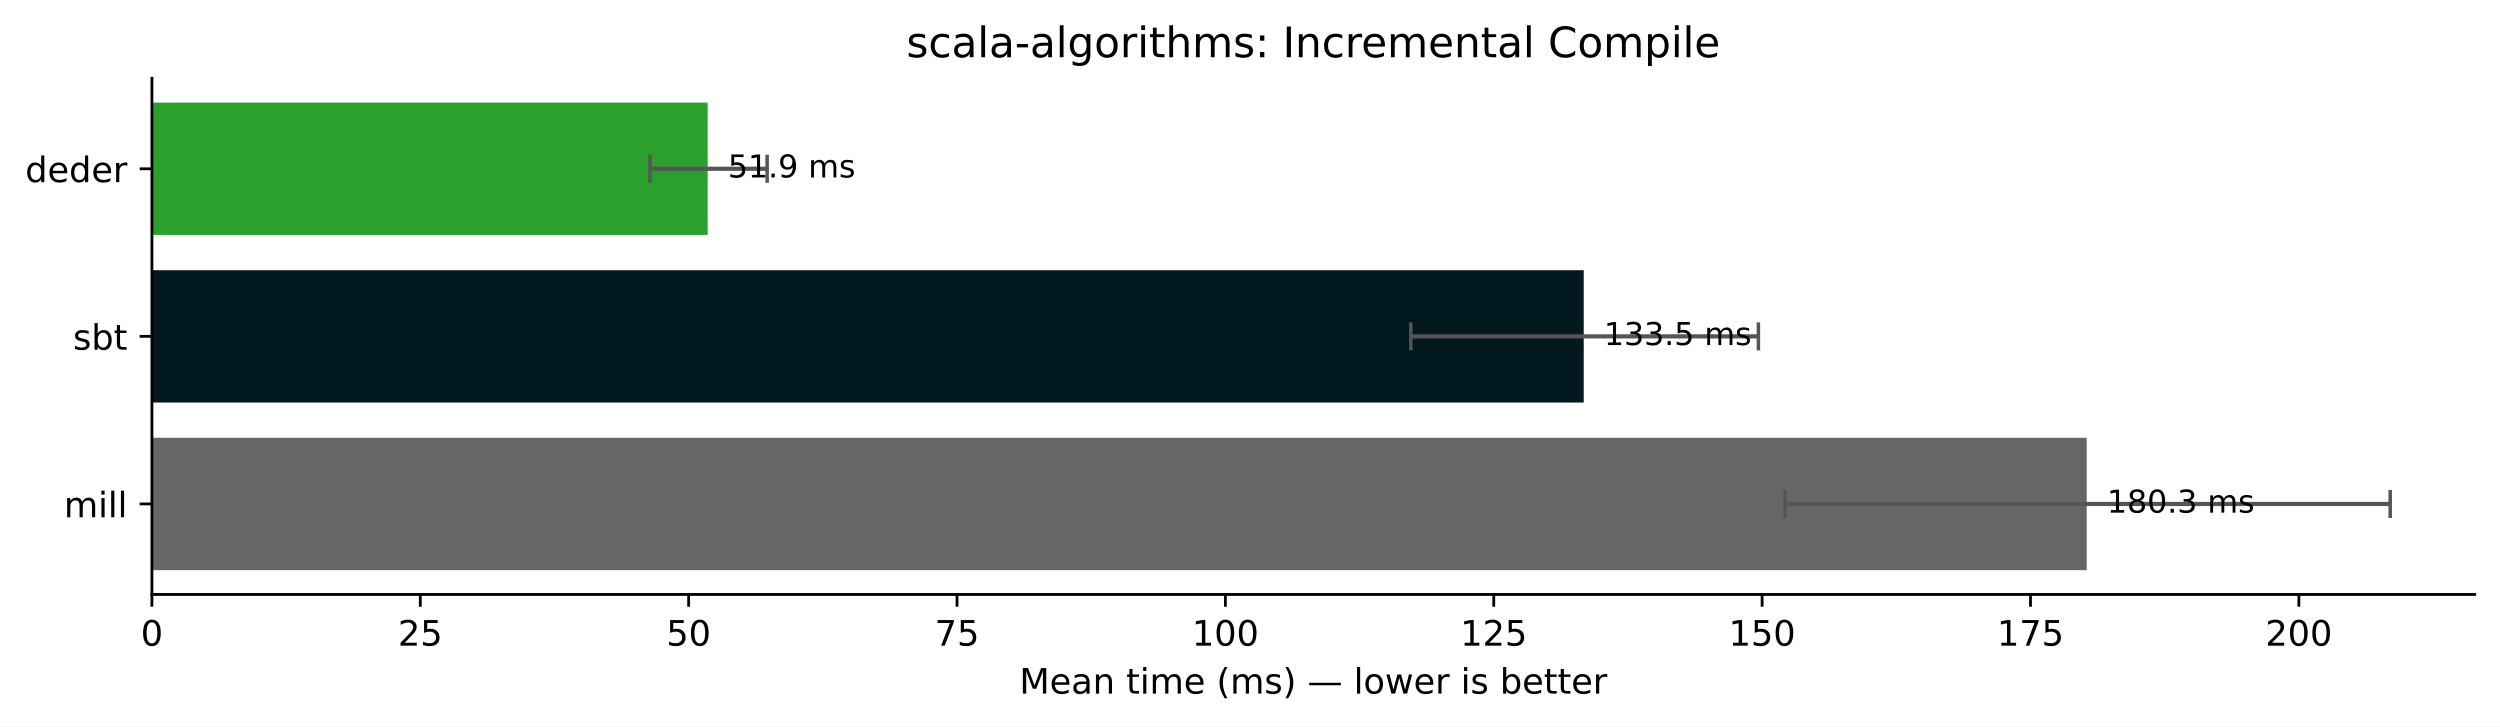
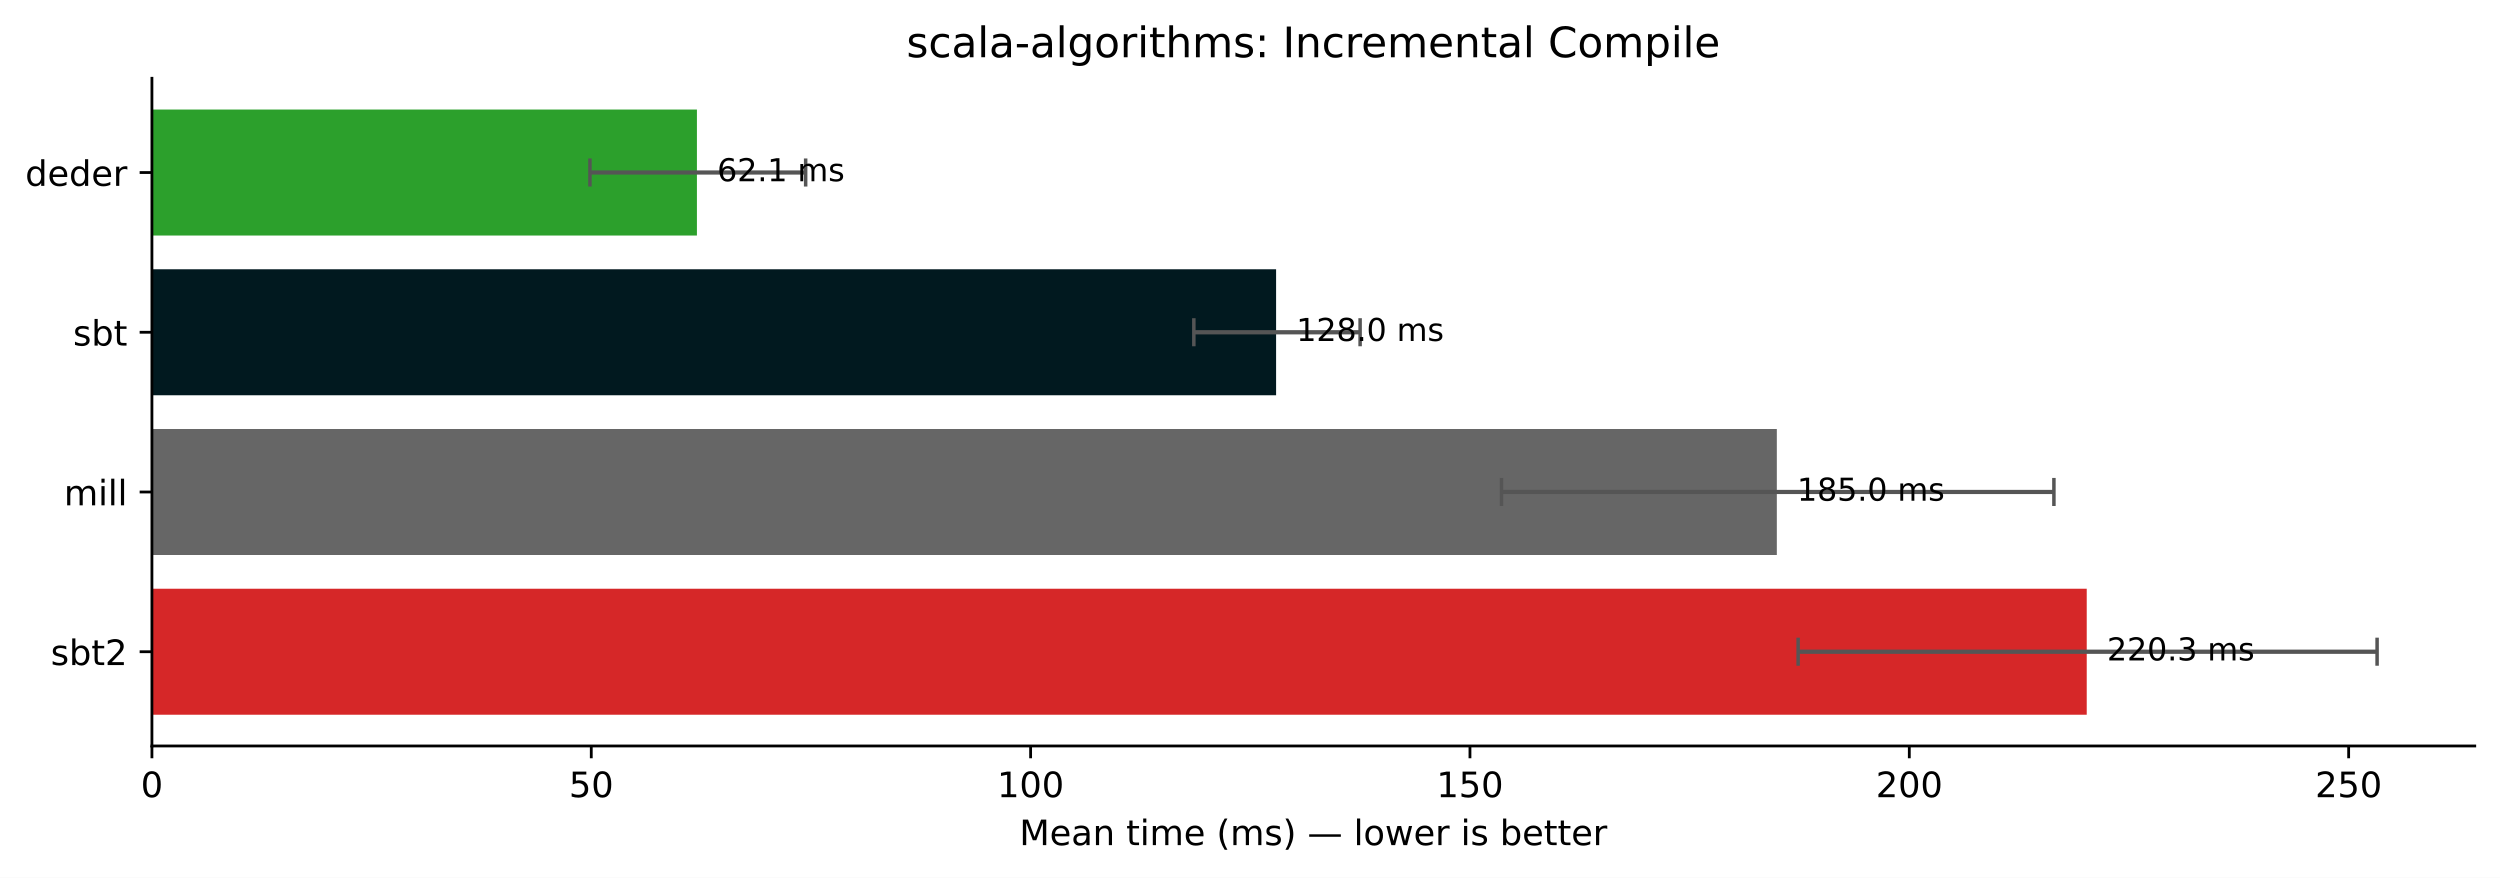
- <svg xmlns="http://www.w3.org/2000/svg" xmlns:xlink="http://www.w3.org/1999/xlink" width="712.754pt" height="207.034pt" viewBox="0 0 712.754 207.034" version="1.1">
+ <svg xmlns="http://www.w3.org/2000/svg" xmlns:xlink="http://www.w3.org/1999/xlink" width="712.754pt" height="250.234pt" viewBox="0 0 712.754 250.234" version="1.1">
  <defs>
    <style type="text/css">*{stroke-linejoin: round; stroke-linecap: butt}</style>
  </defs>
  <g id="figure_1">
    <g id="patch_1">
-       <path d="M 0 207.034  L 712.754 207.034  L 712.754 0  L 0 0  z " style="fill: #ffffff" />
+       <path d="M 0 250.234  L 712.754 250.234  L 712.754 0  L 0 0  z " style="fill: #ffffff" />
    </g>
    <g id="axes_1">
      <g id="patch_2">
-         <path d="M 43.314 169.478  L 705.554 169.478  L 705.554 22.318  L 43.314 22.318  z " style="fill: #ffffff" />
+         <path d="M 43.314 212.678  L 705.554 212.678  L 705.554 22.318  L 43.314 22.318  z " style="fill: #ffffff" />
      </g>
      <g id="patch_3">
-         <path d="M 43.314 162.789  L 595.181 162.789  L 595.181 124.566  L 43.314 124.566  z " clip-path="url(#p5f1a3da3b9)" style="fill: #666666; stroke: #ffffff; stroke-width: 0.5; stroke-linejoin: miter" />
+         <path d="M 43.314 204.025  L 595.181 204.025  L 595.181 167.593  L 43.314 167.593  z " clip-path="url(#p813079b7c9)" style="fill: #d62728; stroke: #ffffff; stroke-width: 0.5; stroke-linejoin: miter" />
      </g>
      <g id="patch_4">
-         <path d="M 43.314 115.01  L 451.772 115.01  L 451.772 76.786  L 43.314 76.786  z " clip-path="url(#p5f1a3da3b9)" style="fill: #01191f; stroke: #ffffff; stroke-width: 0.5; stroke-linejoin: miter" />
+         <path d="M 43.314 158.485  L 506.826 158.485  L 506.826 122.052  L 43.314 122.052  z " clip-path="url(#p813079b7c9)" style="fill: #666666; stroke: #ffffff; stroke-width: 0.5; stroke-linejoin: miter" />
      </g>
      <g id="patch_5">
-         <path d="M 43.314 67.231  L 202.016 67.231  L 202.016 29.007  L 43.314 29.007  z " clip-path="url(#p5f1a3da3b9)" style="fill: #2ca02c; stroke: #ffffff; stroke-width: 0.5; stroke-linejoin: miter" />
+         <path d="M 43.314 112.944  L 364.067 112.944  L 364.067 76.512  L 43.314 76.512  z " clip-path="url(#p813079b7c9)" style="fill: #01191f; stroke: #ffffff; stroke-width: 0.5; stroke-linejoin: miter" />
+       </g>
+       <g id="patch_6">
+         <path d="M 43.314 67.403  L 198.944 67.403  L 198.944 30.971  L 43.314 30.971  z " clip-path="url(#p813079b7c9)" style="fill: #2ca02c; stroke: #ffffff; stroke-width: 0.5; stroke-linejoin: miter" />
      </g>
      <g id="matplotlib.axis_1">
        <g id="xtick_1">
          <g id="line2d_1">
            <defs>
-               <path id="m7fcfc70526" d="M 0 0  L 0 3.5  " style="stroke: #000000; stroke-width: 0.8" />
+               <path id="m1b7f4aa707" d="M 0 0  L 0 3.5  " style="stroke: #000000; stroke-width: 0.8" />
            </defs>
            <g>
-               <use xlink:href="#m7fcfc70526" x="43.314" y="169.478" style="stroke: #000000; stroke-width: 0.8" />
+               <use xlink:href="#m1b7f4aa707" x="43.314" y="212.678" style="stroke: #000000; stroke-width: 0.8" />
            </g>
          </g>
          <g id="text_1">
-             <g transform="translate(40.13281 184.0766) scale(0.1 -0.1)">
+             <g transform="translate(40.13281 227.2766) scale(0.1 -0.1)">
              <defs>
                <path id="DejaVuSans-30" d="M 2034 4250  Q 1547 4250 1301 3770  Q 1056 3291 1056 2328  Q 1056 1369 1301 889  Q 1547 409 2034 409  Q 2525 409 2770 889  Q 3016 1369 3016 2328  Q 3016 3291 2770 3770  Q 2525 4250 2034 4250  z M 2034 4750  Q 2819 4750 3233 4129  Q 3647 3509 3647 2328  Q 3647 1150 3233 529  Q 2819 -91 2034 -91  Q 1250 -91 836 529  Q 422 1150 422 2328  Q 422 3509 836 4129  Q 1250 4750 2034 4750  z " transform="scale(0.015625)" />
              </defs>
              <use xlink:href="#DejaVuSans-30" />
            </g>
          </g>
        </g>
        <g id="xtick_2">
          <g id="line2d_2">
            <g>
-               <use xlink:href="#m7fcfc70526" x="119.826" y="169.478" style="stroke: #000000; stroke-width: 0.8" />
+               <use xlink:href="#m1b7f4aa707" x="168.572" y="212.678" style="stroke: #000000; stroke-width: 0.8" />
            </g>
          </g>
          <g id="text_2">
-             <g transform="translate(113.4631 184.0766) scale(0.1 -0.1)">
-               <defs>
-                 <path id="DejaVuSans-32" d="M 1228 531  L 3431 531  L 3431 0  L 469 0  L 469 531  Q 828 903 1448 1529  Q 2069 2156 2228 2338  Q 2531 2678 2651 2914  Q 2772 3150 2772 3378  Q 2772 3750 2511 3984  Q 2250 4219 1831 4219  Q 1534 4219 1204 4116  Q 875 4013 500 3803  L 500 4441  Q 881 4594 1212 4672  Q 1544 4750 1819 4750  Q 2544 4750 2975 4387  Q 3406 4025 3406 3419  Q 3406 3131 3298 2873  Q 3191 2616 2906 2266  Q 2828 2175 2409 1742  Q 1991 1309 1228 531  z " transform="scale(0.015625)" />
+             <g transform="translate(162.2094 227.2766) scale(0.1 -0.1)">
+               <defs>
                <path id="DejaVuSans-35" d="M 691 4666  L 3169 4666  L 3169 4134  L 1269 4134  L 1269 2991  Q 1406 3038 1543 3061  Q 1681 3084 1819 3084  Q 2600 3084 3056 2656  Q 3513 2228 3513 1497  Q 3513 744 3044 326  Q 2575 -91 1722 -91  Q 1428 -91 1123 -41  Q 819 9 494 109  L 494 744  Q 775 591 1075 516  Q 1375 441 1709 441  Q 2250 441 2565 725  Q 2881 1009 2881 1497  Q 2881 1984 2565 2268  Q 2250 2553 1709 2553  Q 1456 2553 1204 2497  Q 953 2441 691 2322  L 691 4666  z " transform="scale(0.015625)" />
              </defs>
-               <use xlink:href="#DejaVuSans-32" />
-               <use xlink:href="#DejaVuSans-35" transform="translate(63.62305 0)" />
+               <use xlink:href="#DejaVuSans-35" />
+               <use xlink:href="#DejaVuSans-30" transform="translate(63.62305 0)" />
            </g>
          </g>
        </g>
        <g id="xtick_3">
          <g id="line2d_3">
            <g>
-               <use xlink:href="#m7fcfc70526" x="196.337" y="169.478" style="stroke: #000000; stroke-width: 0.8" />
+               <use xlink:href="#m1b7f4aa707" x="293.83" y="212.678" style="stroke: #000000; stroke-width: 0.8" />
            </g>
          </g>
          <g id="text_3">
-             <g transform="translate(189.9746 184.0766) scale(0.1 -0.1)">
-               <use xlink:href="#DejaVuSans-35" />
-               <use xlink:href="#DejaVuSans-30" transform="translate(63.62305 0)" />
-             </g>
-           </g>
-         </g>
-         <g id="xtick_4">
-           <g id="line2d_4">
-             <g>
-               <use xlink:href="#m7fcfc70526" x="272.849" y="169.478" style="stroke: #000000; stroke-width: 0.8" />
-             </g>
-           </g>
-           <g id="text_4">
-             <g transform="translate(266.4861 184.0766) scale(0.1 -0.1)">
-               <defs>
-                 <path id="DejaVuSans-37" d="M 525 4666  L 3525 4666  L 3525 4397  L 1831 0  L 1172 0  L 2766 4134  L 525 4134  L 525 4666  z " transform="scale(0.015625)" />
-               </defs>
-               <use xlink:href="#DejaVuSans-37" />
-               <use xlink:href="#DejaVuSans-35" transform="translate(63.62305 0)" />
-             </g>
-           </g>
-         </g>
-         <g id="xtick_5">
-           <g id="line2d_5">
-             <g>
-               <use xlink:href="#m7fcfc70526" x="349.36" y="169.478" style="stroke: #000000; stroke-width: 0.8" />
-             </g>
-           </g>
-           <g id="text_5">
-             <g transform="translate(339.8163 184.0766) scale(0.1 -0.1)">
+             <g transform="translate(284.286 227.2766) scale(0.1 -0.1)">
              <defs>
                <path id="DejaVuSans-31" d="M 794 531  L 1825 531  L 1825 4091  L 703 3866  L 703 4441  L 1819 4666  L 2450 4666  L 2450 531  L 3481 531  L 3481 0  L 794 0  L 794 531  z " transform="scale(0.015625)" />
              </defs>
              <use xlink:href="#DejaVuSans-31" />
              <use xlink:href="#DejaVuSans-30" transform="translate(63.62305 0)" />
              <use xlink:href="#DejaVuSans-30" transform="translate(127.2461 0)" />
            </g>
          </g>
        </g>
-         <g id="xtick_6">
-           <g id="line2d_6">
-             <g>
-               <use xlink:href="#m7fcfc70526" x="425.872" y="169.478" style="stroke: #000000; stroke-width: 0.8" />
-             </g>
-           </g>
-           <g id="text_6">
-             <g transform="translate(416.3278 184.0766) scale(0.1 -0.1)">
-               <use xlink:href="#DejaVuSans-31" />
-               <use xlink:href="#DejaVuSans-32" transform="translate(63.62305 0)" />
-               <use xlink:href="#DejaVuSans-35" transform="translate(127.2461 0)" />
-             </g>
-           </g>
-         </g>
-         <g id="xtick_7">
-           <g id="line2d_7">
-             <g>
-               <use xlink:href="#m7fcfc70526" x="502.383" y="169.478" style="stroke: #000000; stroke-width: 0.8" />
-             </g>
-           </g>
-           <g id="text_7">
-             <g transform="translate(492.8393 184.0766) scale(0.1 -0.1)">
+         <g id="xtick_4">
+           <g id="line2d_4">
+             <g>
+               <use xlink:href="#m1b7f4aa707" x="419.088" y="212.678" style="stroke: #000000; stroke-width: 0.8" />
+             </g>
+           </g>
+           <g id="text_4">
+             <g transform="translate(409.5439 227.2766) scale(0.1 -0.1)">
              <use xlink:href="#DejaVuSans-31" />
              <use xlink:href="#DejaVuSans-35" transform="translate(63.62305 0)" />
              <use xlink:href="#DejaVuSans-30" transform="translate(127.2461 0)" />
            </g>
          </g>
        </g>
-         <g id="xtick_8">
-           <g id="line2d_8">
-             <g>
-               <use xlink:href="#m7fcfc70526" x="578.895" y="169.478" style="stroke: #000000; stroke-width: 0.8" />
-             </g>
-           </g>
-           <g id="text_8">
-             <g transform="translate(569.3508 184.0766) scale(0.1 -0.1)">
-               <use xlink:href="#DejaVuSans-31" />
-               <use xlink:href="#DejaVuSans-37" transform="translate(63.62305 0)" />
-               <use xlink:href="#DejaVuSans-35" transform="translate(127.2461 0)" />
-             </g>
-           </g>
-         </g>
-         <g id="xtick_9">
-           <g id="line2d_9">
-             <g>
-               <use xlink:href="#m7fcfc70526" x="655.406" y="169.478" style="stroke: #000000; stroke-width: 0.8" />
-             </g>
-           </g>
-           <g id="text_9">
-             <g transform="translate(645.8624 184.0766) scale(0.1 -0.1)">
+         <g id="xtick_5">
+           <g id="line2d_5">
+             <g>
+               <use xlink:href="#m1b7f4aa707" x="544.345" y="212.678" style="stroke: #000000; stroke-width: 0.8" />
+             </g>
+           </g>
+           <g id="text_5">
+             <g transform="translate(534.8017 227.2766) scale(0.1 -0.1)">
+               <defs>
+                 <path id="DejaVuSans-32" d="M 1228 531  L 3431 531  L 3431 0  L 469 0  L 469 531  Q 828 903 1448 1529  Q 2069 2156 2228 2338  Q 2531 2678 2651 2914  Q 2772 3150 2772 3378  Q 2772 3750 2511 3984  Q 2250 4219 1831 4219  Q 1534 4219 1204 4116  Q 875 4013 500 3803  L 500 4441  Q 881 4594 1212 4672  Q 1544 4750 1819 4750  Q 2544 4750 2975 4387  Q 3406 4025 3406 3419  Q 3406 3131 3298 2873  Q 3191 2616 2906 2266  Q 2828 2175 2409 1742  Q 1991 1309 1228 531  z " transform="scale(0.015625)" />
+               </defs>
              <use xlink:href="#DejaVuSans-32" />
              <use xlink:href="#DejaVuSans-30" transform="translate(63.62305 0)" />
              <use xlink:href="#DejaVuSans-30" transform="translate(127.2461 0)" />
            </g>
          </g>
        </g>
-         <g id="text_10">
-           <g transform="translate(290.6372 197.7547) scale(0.1 -0.1)">
+         <g id="xtick_6">
+           <g id="line2d_6">
+             <g>
+               <use xlink:href="#m1b7f4aa707" x="669.603" y="212.678" style="stroke: #000000; stroke-width: 0.8" />
+             </g>
+           </g>
+           <g id="text_6">
+             <g transform="translate(660.0596 227.2766) scale(0.1 -0.1)">
+               <use xlink:href="#DejaVuSans-32" />
+               <use xlink:href="#DejaVuSans-35" transform="translate(63.62305 0)" />
+               <use xlink:href="#DejaVuSans-30" transform="translate(127.2461 0)" />
+             </g>
+           </g>
+         </g>
+         <g id="text_7">
+           <g transform="translate(290.6372 240.9547) scale(0.1 -0.1)">
            <defs>
              <path id="DejaVuSans-4d" d="M 628 4666  L 1569 4666  L 2759 1491  L 3956 4666  L 4897 4666  L 4897 0  L 4281 0  L 4281 4097  L 3078 897  L 2444 897  L 1241 4097  L 1241 0  L 628 0  L 628 4666  z " transform="scale(0.015625)" />
              <path id="DejaVuSans-65" d="M 3597 1894  L 3597 1613  L 953 1613  Q 991 1019 1311 708  Q 1631 397 2203 397  Q 2534 397 2845 478  Q 3156 559 3463 722  L 3463 178  Q 3153 47 2828 -22  Q 2503 -91 2169 -91  Q 1331 -91 842 396  Q 353 884 353 1716  Q 353 2575 817 3079  Q 1281 3584 2069 3584  Q 2775 3584 3186 3129  Q 3597 2675 3597 1894  z M 3022 2063  Q 3016 2534 2758 2815  Q 2500 3097 2075 3097  Q 1594 3097 1305 2825  Q 1016 2553 972 2059  L 3022 2063  z " transform="scale(0.015625)" />
              <path id="DejaVuSans-61" d="M 2194 1759  Q 1497 1759 1228 1600  Q 959 1441 959 1056  Q 959 750 1161 570  Q 1363 391 1709 391  Q 2188 391 2477 730  Q 2766 1069 2766 1631  L 2766 1759  L 2194 1759  z M 3341 1997  L 3341 0  L 2766 0  L 2766 531  Q 2569 213 2275 61  Q 1981 -91 1556 -91  Q 1019 -91 701 211  Q 384 513 384 1019  Q 384 1609 779 1909  Q 1175 2209 1959 2209  L 2766 2209  L 2766 2266  Q 2766 2663 2505 2880  Q 2244 3097 1772 3097  Q 1472 3097 1187 3025  Q 903 2953 641 2809  L 641 3341  Q 956 3463 1253 3523  Q 1550 3584 1831 3584  Q 2591 3584 2966 3190  Q 3341 2797 3341 1997  z " transform="scale(0.015625)" />
              <path id="DejaVuSans-6e" d="M 3513 2113  L 3513 0  L 2938 0  L 2938 2094  Q 2938 2591 2744 2837  Q 2550 3084 2163 3084  Q 1697 3084 1428 2787  Q 1159 2491 1159 1978  L 1159 0  L 581 0  L 581 3500  L 1159 3500  L 1159 2956  Q 1366 3272 1645 3428  Q 1925 3584 2291 3584  Q 2894 3584 3203 3211  Q 3513 2838 3513 2113  z " transform="scale(0.015625)" />
              <path id="DejaVuSans-20" transform="scale(0.015625)" />
              <path id="DejaVuSans-74" d="M 1172 4494  L 1172 3500  L 2356 3500  L 2356 3053  L 1172 3053  L 1172 1153  Q 1172 725 1289 603  Q 1406 481 1766 481  L 2356 481  L 2356 0  L 1766 0  Q 1100 0 847 248  Q 594 497 594 1153  L 594 3053  L 172 3053  L 172 3500  L 594 3500  L 594 4494  L 1172 4494  z " transform="scale(0.015625)" />
              <path id="DejaVuSans-69" d="M 603 3500  L 1178 3500  L 1178 0  L 603 0  L 603 3500  z M 603 4863  L 1178 4863  L 1178 4134  L 603 4134  L 603 4863  z " transform="scale(0.015625)" />
              <path id="DejaVuSans-6d" d="M 3328 2828  Q 3544 3216 3844 3400  Q 4144 3584 4550 3584  Q 5097 3584 5394 3201  Q 5691 2819 5691 2113  L 5691 0  L 5113 0  L 5113 2094  Q 5113 2597 4934 2840  Q 4756 3084 4391 3084  Q 3944 3084 3684 2787  Q 3425 2491 3425 1978  L 3425 0  L 2847 0  L 2847 2094  Q 2847 2600 2669 2842  Q 2491 3084 2119 3084  Q 1678 3084 1418 2786  Q 1159 2488 1159 1978  L 1159 0  L 581 0  L 581 3500  L 1159 3500  L 1159 2956  Q 1356 3278 1631 3431  Q 1906 3584 2284 3584  Q 2666 3584 2933 3390  Q 3200 3197 3328 2828  z " transform="scale(0.015625)" />
              <path id="DejaVuSans-28" d="M 1984 4856  Q 1566 4138 1362 3434  Q 1159 2731 1159 2009  Q 1159 1288 1364 580  Q 1569 -128 1984 -844  L 1484 -844  Q 1016 -109 783 600  Q 550 1309 550 2009  Q 550 2706 781 3412  Q 1013 4119 1484 4856  L 1984 4856  z " transform="scale(0.015625)" />
              <path id="DejaVuSans-73" d="M 2834 3397  L 2834 2853  Q 2591 2978 2328 3040  Q 2066 3103 1784 3103  Q 1356 3103 1142 2972  Q 928 2841 928 2578  Q 928 2378 1081 2264  Q 1234 2150 1697 2047  L 1894 2003  Q 2506 1872 2764 1633  Q 3022 1394 3022 966  Q 3022 478 2636 193  Q 2250 -91 1575 -91  Q 1294 -91 989 -36  Q 684 19 347 128  L 347 722  Q 666 556 975 473  Q 1284 391 1588 391  Q 1994 391 2212 530  Q 2431 669 2431 922  Q 2431 1156 2273 1281  Q 2116 1406 1581 1522  L 1381 1569  Q 847 1681 609 1914  Q 372 2147 372 2553  Q 372 3047 722 3315  Q 1072 3584 1716 3584  Q 2034 3584 2315 3537  Q 2597 3491 2834 3397  z " transform="scale(0.015625)" />
              <path id="DejaVuSans-29" d="M 513 4856  L 1013 4856  Q 1481 4119 1714 3412  Q 1947 2706 1947 2009  Q 1947 1309 1714 600  Q 1481 -109 1013 -844  L 513 -844  Q 928 -128 1133 580  Q 1338 1288 1338 2009  Q 1338 2731 1133 3434  Q 928 4138 513 4856  z " transform="scale(0.015625)" />
              <path id="DejaVuSans-2014" d="M 313 1978  L 6088 1978  L 6088 1528  L 313 1528  L 313 1978  z " transform="scale(0.015625)" />
              <path id="DejaVuSans-6c" d="M 603 4863  L 1178 4863  L 1178 0  L 603 0  L 603 4863  z " transform="scale(0.015625)" />
              <path id="DejaVuSans-6f" d="M 1959 3097  Q 1497 3097 1228 2736  Q 959 2375 959 1747  Q 959 1119 1226 758  Q 1494 397 1959 397  Q 2419 397 2687 759  Q 2956 1122 2956 1747  Q 2956 2369 2687 2733  Q 2419 3097 1959 3097  z M 1959 3584  Q 2709 3584 3137 3096  Q 3566 2609 3566 1747  Q 3566 888 3137 398  Q 2709 -91 1959 -91  Q 1206 -91 779 398  Q 353 888 353 1747  Q 353 2609 779 3096  Q 1206 3584 1959 3584  z " transform="scale(0.015625)" />
              <path id="DejaVuSans-77" d="M 269 3500  L 844 3500  L 1563 769  L 2278 3500  L 2956 3500  L 3675 769  L 4391 3500  L 4966 3500  L 4050 0  L 3372 0  L 2619 2869  L 1863 0  L 1184 0  L 269 3500  z " transform="scale(0.015625)" />
              <path id="DejaVuSans-72" d="M 2631 2963  Q 2534 3019 2420 3045  Q 2306 3072 2169 3072  Q 1681 3072 1420 2755  Q 1159 2438 1159 1844  L 1159 0  L 581 0  L 581 3500  L 1159 3500  L 1159 2956  Q 1341 3275 1631 3429  Q 1922 3584 2338 3584  Q 2397 3584 2469 3576  Q 2541 3569 2628 3553  L 2631 2963  z " transform="scale(0.015625)" />
              <path id="DejaVuSans-62" d="M 3116 1747  Q 3116 2381 2855 2742  Q 2594 3103 2138 3103  Q 1681 3103 1420 2742  Q 1159 2381 1159 1747  Q 1159 1113 1420 752  Q 1681 391 2138 391  Q 2594 391 2855 752  Q 3116 1113 3116 1747  z M 1159 2969  Q 1341 3281 1617 3432  Q 1894 3584 2278 3584  Q 2916 3584 3314 3078  Q 3713 2572 3713 1747  Q 3713 922 3314 415  Q 2916 -91 2278 -91  Q 1894 -91 1617 61  Q 1341 213 1159 525  L 1159 0  L 581 0  L 581 4863  L 1159 4863  L 1159 2969  z " transform="scale(0.015625)" />
            </defs>
            <use xlink:href="#DejaVuSans-4d" />
            <use xlink:href="#DejaVuSans-65" transform="translate(86.2793 0)" />
            <use xlink:href="#DejaVuSans-61" transform="translate(147.8027 0)" />
            <use xlink:href="#DejaVuSans-6e" transform="translate(209.082 0)" />
            <use xlink:href="#DejaVuSans-20" transform="translate(272.4609 0)" />
            <use xlink:href="#DejaVuSans-74" transform="translate(304.248 0)" />
            <use xlink:href="#DejaVuSans-69" transform="translate(343.457 0)" />
            <use xlink:href="#DejaVuSans-6d" transform="translate(371.2402 0)" />
            <use xlink:href="#DejaVuSans-65" transform="translate(468.6523 0)" />
            <use xlink:href="#DejaVuSans-20" transform="translate(530.1758 0)" />
            <use xlink:href="#DejaVuSans-28" transform="translate(561.9629 0)" />
            <use xlink:href="#DejaVuSans-6d" transform="translate(600.9766 0)" />
            <use xlink:href="#DejaVuSans-73" transform="translate(698.3887 0)" />
            <use xlink:href="#DejaVuSans-29" transform="translate(750.4883 0)" />
            <use xlink:href="#DejaVuSans-20" transform="translate(789.502 0)" />
            <use xlink:href="#DejaVuSans-2014" transform="translate(821.2891 0)" />
            <use xlink:href="#DejaVuSans-20" transform="translate(921.2891 0)" />
            <use xlink:href="#DejaVuSans-6c" transform="translate(953.0762 0)" />
            <use xlink:href="#DejaVuSans-6f" transform="translate(980.8594 0)" />
            <use xlink:href="#DejaVuSans-77" transform="translate(1042.041 0)" />
            <use xlink:href="#DejaVuSans-65" transform="translate(1123.828 0)" />
            <use xlink:href="#DejaVuSans-72" transform="translate(1185.352 0)" />
            <use xlink:href="#DejaVuSans-20" transform="translate(1226.465 0)" />
            <use xlink:href="#DejaVuSans-69" transform="translate(1258.252 0)" />
            <use xlink:href="#DejaVuSans-73" transform="translate(1286.035 0)" />
            <use xlink:href="#DejaVuSans-20" transform="translate(1338.135 0)" />
            <use xlink:href="#DejaVuSans-62" transform="translate(1369.922 0)" />
            <use xlink:href="#DejaVuSans-65" transform="translate(1433.398 0)" />
            <use xlink:href="#DejaVuSans-74" transform="translate(1494.922 0)" />
            <use xlink:href="#DejaVuSans-74" transform="translate(1534.131 0)" />
            <use xlink:href="#DejaVuSans-65" transform="translate(1573.34 0)" />
            <use xlink:href="#DejaVuSans-72" transform="translate(1634.863 0)" />
          </g>
        </g>
      </g>
      <g id="matplotlib.axis_2">
        <g id="ytick_1">
-           <g id="line2d_10">
+           <g id="line2d_7">
            <defs>
-               <path id="m1525814865" d="M 0 0  L -3.5 0  " style="stroke: #000000; stroke-width: 0.8" />
+               <path id="m81ddebc165" d="M 0 0  L -3.5 0  " style="stroke: #000000; stroke-width: 0.8" />
            </defs>
            <g>
-               <use xlink:href="#m1525814865" x="43.314" y="143.677" style="stroke: #000000; stroke-width: 0.8" />
-             </g>
-           </g>
-           <g id="text_11">
-             <g transform="translate(18.23906 147.4766) scale(0.1 -0.1)">
+               <use xlink:href="#m81ddebc165" x="43.314" y="185.809" style="stroke: #000000; stroke-width: 0.8" />
+             </g>
+           </g>
+           <g id="text_8">
+             <g transform="translate(14.47344 189.6083) scale(0.1 -0.1)">
+               <use xlink:href="#DejaVuSans-73" />
+               <use xlink:href="#DejaVuSans-62" transform="translate(52.09961 0)" />
+               <use xlink:href="#DejaVuSans-74" transform="translate(115.5762 0)" />
+               <use xlink:href="#DejaVuSans-32" transform="translate(154.7852 0)" />
+             </g>
+           </g>
+         </g>
+         <g id="ytick_2">
+           <g id="line2d_8">
+             <g>
+               <use xlink:href="#m81ddebc165" x="43.314" y="140.268" style="stroke: #000000; stroke-width: 0.8" />
+             </g>
+           </g>
+           <g id="text_9">
+             <g transform="translate(18.23906 144.0677) scale(0.1 -0.1)">
              <use xlink:href="#DejaVuSans-6d" />
              <use xlink:href="#DejaVuSans-69" transform="translate(97.41211 0)" />
              <use xlink:href="#DejaVuSans-6c" transform="translate(125.1953 0)" />
              <use xlink:href="#DejaVuSans-6c" transform="translate(152.9785 0)" />
            </g>
          </g>
        </g>
-         <g id="ytick_2">
-           <g id="line2d_11">
-             <g>
-               <use xlink:href="#m1525814865" x="43.314" y="95.898" style="stroke: #000000; stroke-width: 0.8" />
-             </g>
-           </g>
-           <g id="text_12">
-             <g transform="translate(20.83594 99.69734) scale(0.1 -0.1)">
+         <g id="ytick_3">
+           <g id="line2d_9">
+             <g>
+               <use xlink:href="#m81ddebc165" x="43.314" y="94.728" style="stroke: #000000; stroke-width: 0.8" />
+             </g>
+           </g>
+           <g id="text_10">
+             <g transform="translate(20.83594 98.52701) scale(0.1 -0.1)">
              <use xlink:href="#DejaVuSans-73" />
              <use xlink:href="#DejaVuSans-62" transform="translate(52.09961 0)" />
              <use xlink:href="#DejaVuSans-74" transform="translate(115.5762 0)" />
            </g>
          </g>
        </g>
-         <g id="ytick_3">
-           <g id="line2d_12">
-             <g>
-               <use xlink:href="#m1525814865" x="43.314" y="48.119" style="stroke: #000000; stroke-width: 0.8" />
-             </g>
-           </g>
-           <g id="text_13">
-             <g transform="translate(7.2 51.91812) scale(0.1 -0.1)">
+         <g id="ytick_4">
+           <g id="line2d_10">
+             <g>
+               <use xlink:href="#m81ddebc165" x="43.314" y="49.187" style="stroke: #000000; stroke-width: 0.8" />
+             </g>
+           </g>
+           <g id="text_11">
+             <g transform="translate(7.2 52.98634) scale(0.1 -0.1)">
              <defs>
                <path id="DejaVuSans-64" d="M 2906 2969  L 2906 4863  L 3481 4863  L 3481 0  L 2906 0  L 2906 525  Q 2725 213 2448 61  Q 2172 -91 1784 -91  Q 1150 -91 751 415  Q 353 922 353 1747  Q 353 2572 751 3078  Q 1150 3584 1784 3584  Q 2172 3584 2448 3432  Q 2725 3281 2906 2969  z M 947 1747  Q 947 1113 1208 752  Q 1469 391 1925 391  Q 2381 391 2643 752  Q 2906 1113 2906 1747  Q 2906 2381 2643 2742  Q 2381 3103 1925 3103  Q 1469 3103 1208 2742  Q 947 2381 947 1747  z " transform="scale(0.015625)" />
              </defs>
              <use xlink:href="#DejaVuSans-64" />
              <use xlink:href="#DejaVuSans-65" transform="translate(63.47656 0)" />
              <use xlink:href="#DejaVuSans-64" transform="translate(125 0)" />
              <use xlink:href="#DejaVuSans-65" transform="translate(188.4766 0)" />
              <use xlink:href="#DejaVuSans-72" transform="translate(250 0)" />
            </g>
          </g>
        </g>
      </g>
      <g id="LineCollection_1">
-         <path d="M 508.911 143.677  L 681.45 143.677  " clip-path="url(#p5f1a3da3b9)" style="fill: none; stroke: #555555; stroke-width: 1.2" />
-         <path d="M 402.225 95.898  L 501.319 95.898  " clip-path="url(#p5f1a3da3b9)" style="fill: none; stroke: #555555; stroke-width: 1.2" />
-         <path d="M 185.319 48.119  L 218.714 48.119  " clip-path="url(#p5f1a3da3b9)" style="fill: none; stroke: #555555; stroke-width: 1.2" />
-       </g>
-       <g id="line2d_13">
+         <path d="M 512.649 185.809  L 677.713 185.809  " clip-path="url(#p813079b7c9)" style="fill: none; stroke: #555555; stroke-width: 1.2" />
+         <path d="M 428.08 140.268  L 585.572 140.268  " clip-path="url(#p813079b7c9)" style="fill: none; stroke: #555555; stroke-width: 1.2" />
+         <path d="M 340.364 94.728  L 387.77 94.728  " clip-path="url(#p813079b7c9)" style="fill: none; stroke: #555555; stroke-width: 1.2" />
+         <path d="M 168.195 49.187  L 229.693 49.187  " clip-path="url(#p813079b7c9)" style="fill: none; stroke: #555555; stroke-width: 1.2" />
+       </g>
+       <g id="line2d_11">
        <defs>
-           <path id="md13d20b00f" d="M 0 4  L 0 -4  " style="stroke: #555555" />
+           <path id="mc19043cc9c" d="M 0 4  L 0 -4  " style="stroke: #555555" />
        </defs>
-         <g clip-path="url(#p5f1a3da3b9)">
-           <use xlink:href="#md13d20b00f" x="508.911" y="143.677" style="fill: #1f77b4; stroke: #555555" />
-           <use xlink:href="#md13d20b00f" x="402.225" y="95.898" style="fill: #1f77b4; stroke: #555555" />
-           <use xlink:href="#md13d20b00f" x="185.319" y="48.119" style="fill: #1f77b4; stroke: #555555" />
-         </g>
-       </g>
-       <g id="line2d_14">
-         <g clip-path="url(#p5f1a3da3b9)">
-           <use xlink:href="#md13d20b00f" x="681.45" y="143.677" style="fill: #1f77b4; stroke: #555555" />
-           <use xlink:href="#md13d20b00f" x="501.319" y="95.898" style="fill: #1f77b4; stroke: #555555" />
-           <use xlink:href="#md13d20b00f" x="218.714" y="48.119" style="fill: #1f77b4; stroke: #555555" />
-         </g>
-       </g>
-       <g id="patch_6">
-         <path d="M 43.314 169.478  L 43.314 22.318  " style="fill: none; stroke: #000000; stroke-width: 0.8; stroke-linejoin: miter; stroke-linecap: square" />
+         <g clip-path="url(#p813079b7c9)">
+           <use xlink:href="#mc19043cc9c" x="512.649" y="185.809" style="fill: #1f77b4; stroke: #555555" />
+           <use xlink:href="#mc19043cc9c" x="428.08" y="140.268" style="fill: #1f77b4; stroke: #555555" />
+           <use xlink:href="#mc19043cc9c" x="340.364" y="94.728" style="fill: #1f77b4; stroke: #555555" />
+           <use xlink:href="#mc19043cc9c" x="168.195" y="49.187" style="fill: #1f77b4; stroke: #555555" />
+         </g>
+       </g>
+       <g id="line2d_12">
+         <g clip-path="url(#p813079b7c9)">
+           <use xlink:href="#mc19043cc9c" x="677.713" y="185.809" style="fill: #1f77b4; stroke: #555555" />
+           <use xlink:href="#mc19043cc9c" x="585.572" y="140.268" style="fill: #1f77b4; stroke: #555555" />
+           <use xlink:href="#mc19043cc9c" x="387.77" y="94.728" style="fill: #1f77b4; stroke: #555555" />
+           <use xlink:href="#mc19043cc9c" x="229.693" y="49.187" style="fill: #1f77b4; stroke: #555555" />
+         </g>
      </g>
      <g id="patch_7">
-         <path d="M 43.314 169.478  L 705.554 169.478  " style="fill: none; stroke: #000000; stroke-width: 0.8; stroke-linejoin: miter; stroke-linecap: square" />
-       </g>
-       <g id="text_14">
-         <g transform="translate(600.6994 146.1608) scale(0.09 -0.09)">
+         <path d="M 43.314 212.678  L 43.314 22.318  " style="fill: none; stroke: #000000; stroke-width: 0.8; stroke-linejoin: miter; stroke-linecap: square" />
+       </g>
+       <g id="patch_8">
+         <path d="M 43.314 212.678  L 705.554 212.678  " style="fill: none; stroke: #000000; stroke-width: 0.8; stroke-linejoin: miter; stroke-linecap: square" />
+       </g>
+       <g id="text_12">
+         <g transform="translate(600.6994 188.2926) scale(0.09 -0.09)">
          <defs>
-             <path id="DejaVuSans-38" d="M 2034 2216  Q 1584 2216 1326 1975  Q 1069 1734 1069 1313  Q 1069 891 1326 650  Q 1584 409 2034 409  Q 2484 409 2743 651  Q 3003 894 3003 1313  Q 3003 1734 2745 1975  Q 2488 2216 2034 2216  z M 1403 2484  Q 997 2584 770 2862  Q 544 3141 544 3541  Q 544 4100 942 4425  Q 1341 4750 2034 4750  Q 2731 4750 3128 4425  Q 3525 4100 3525 3541  Q 3525 3141 3298 2862  Q 3072 2584 2669 2484  Q 3125 2378 3379 2068  Q 3634 1759 3634 1313  Q 3634 634 3220 271  Q 2806 -91 2034 -91  Q 1263 -91 848 271  Q 434 634 434 1313  Q 434 1759 690 2068  Q 947 2378 1403 2484  z M 1172 3481  Q 1172 3119 1398 2916  Q 1625 2713 2034 2713  Q 2441 2713 2670 2916  Q 2900 3119 2900 3481  Q 2900 3844 2670 4047  Q 2441 4250 2034 4250  Q 1625 4250 1398 4047  Q 1172 3844 1172 3481  z " transform="scale(0.015625)" />
            <path id="DejaVuSans-2e" d="M 684 794  L 1344 794  L 1344 0  L 684 0  L 684 794  z " transform="scale(0.015625)" />
            <path id="DejaVuSans-33" d="M 2597 2516  Q 3050 2419 3304 2112  Q 3559 1806 3559 1356  Q 3559 666 3084 287  Q 2609 -91 1734 -91  Q 1441 -91 1130 -33  Q 819 25 488 141  L 488 750  Q 750 597 1062 519  Q 1375 441 1716 441  Q 2309 441 2620 675  Q 2931 909 2931 1356  Q 2931 1769 2642 2001  Q 2353 2234 1838 2234  L 1294 2234  L 1294 2753  L 1863 2753  Q 2328 2753 2575 2939  Q 2822 3125 2822 3475  Q 2822 3834 2567 4026  Q 2313 4219 1838 4219  Q 1578 4219 1281 4162  Q 984 4106 628 3988  L 628 4550  Q 988 4650 1302 4700  Q 1616 4750 1894 4750  Q 2613 4750 3031 4423  Q 3450 4097 3450 3541  Q 3450 3153 3228 2886  Q 3006 2619 2597 2516  z " transform="scale(0.015625)" />
          </defs>
-           <use xlink:href="#DejaVuSans-31" />
-           <use xlink:href="#DejaVuSans-38" transform="translate(63.62305 0)" />
+           <use xlink:href="#DejaVuSans-32" />
+           <use xlink:href="#DejaVuSans-32" transform="translate(63.62305 0)" />
          <use xlink:href="#DejaVuSans-30" transform="translate(127.2461 0)" />
          <use xlink:href="#DejaVuSans-2e" transform="translate(190.8691 0)" />
          <use xlink:href="#DejaVuSans-33" transform="translate(222.6562 0)" />
          <use xlink:href="#DejaVuSans-20" transform="translate(286.2793 0)" />
          <use xlink:href="#DejaVuSans-6d" transform="translate(318.0664 0)" />
          <use xlink:href="#DejaVuSans-73" transform="translate(415.4785 0)" />
        </g>
      </g>
-       <g id="text_15">
-         <g transform="translate(457.2907 98.38156) scale(0.09 -0.09)">
+       <g id="text_13">
+         <g transform="translate(512.3444 142.7519) scale(0.09 -0.09)">
+           <defs>
+             <path id="DejaVuSans-38" d="M 2034 2216  Q 1584 2216 1326 1975  Q 1069 1734 1069 1313  Q 1069 891 1326 650  Q 1584 409 2034 409  Q 2484 409 2743 651  Q 3003 894 3003 1313  Q 3003 1734 2745 1975  Q 2488 2216 2034 2216  z M 1403 2484  Q 997 2584 770 2862  Q 544 3141 544 3541  Q 544 4100 942 4425  Q 1341 4750 2034 4750  Q 2731 4750 3128 4425  Q 3525 4100 3525 3541  Q 3525 3141 3298 2862  Q 3072 2584 2669 2484  Q 3125 2378 3379 2068  Q 3634 1759 3634 1313  Q 3634 634 3220 271  Q 2806 -91 2034 -91  Q 1263 -91 848 271  Q 434 634 434 1313  Q 434 1759 690 2068  Q 947 2378 1403 2484  z M 1172 3481  Q 1172 3119 1398 2916  Q 1625 2713 2034 2713  Q 2441 2713 2670 2916  Q 2900 3119 2900 3481  Q 2900 3844 2670 4047  Q 2441 4250 2034 4250  Q 1625 4250 1398 4047  Q 1172 3844 1172 3481  z " transform="scale(0.015625)" />
+           </defs>
          <use xlink:href="#DejaVuSans-31" />
-           <use xlink:href="#DejaVuSans-33" transform="translate(63.62305 0)" />
-           <use xlink:href="#DejaVuSans-33" transform="translate(127.2461 0)" />
+           <use xlink:href="#DejaVuSans-38" transform="translate(63.62305 0)" />
+           <use xlink:href="#DejaVuSans-35" transform="translate(127.2461 0)" />
          <use xlink:href="#DejaVuSans-2e" transform="translate(190.8691 0)" />
-           <use xlink:href="#DejaVuSans-35" transform="translate(222.6562 0)" />
+           <use xlink:href="#DejaVuSans-30" transform="translate(222.6562 0)" />
          <use xlink:href="#DejaVuSans-20" transform="translate(286.2793 0)" />
          <use xlink:href="#DejaVuSans-6d" transform="translate(318.0664 0)" />
          <use xlink:href="#DejaVuSans-73" transform="translate(415.4785 0)" />
        </g>
      </g>
-       <g id="text_16">
-         <g transform="translate(207.535 50.60234) scale(0.09 -0.09)">
+       <g id="text_14">
+         <g transform="translate(369.586 97.21123) scale(0.09 -0.09)">
+           <use xlink:href="#DejaVuSans-31" />
+           <use xlink:href="#DejaVuSans-32" transform="translate(63.62305 0)" />
+           <use xlink:href="#DejaVuSans-38" transform="translate(127.2461 0)" />
+           <use xlink:href="#DejaVuSans-2e" transform="translate(190.8691 0)" />
+           <use xlink:href="#DejaVuSans-30" transform="translate(222.6562 0)" />
+           <use xlink:href="#DejaVuSans-20" transform="translate(286.2793 0)" />
+           <use xlink:href="#DejaVuSans-6d" transform="translate(318.0664 0)" />
+           <use xlink:href="#DejaVuSans-73" transform="translate(415.4785 0)" />
+         </g>
+       </g>
+       <g id="text_15">
+         <g transform="translate(204.4624 51.67056) scale(0.09 -0.09)">
          <defs>
-             <path id="DejaVuSans-39" d="M 703 97  L 703 672  Q 941 559 1184 500  Q 1428 441 1663 441  Q 2288 441 2617 861  Q 2947 1281 2994 2138  Q 2813 1869 2534 1725  Q 2256 1581 1919 1581  Q 1219 1581 811 2004  Q 403 2428 403 3163  Q 403 3881 828 4315  Q 1253 4750 1959 4750  Q 2769 4750 3195 4129  Q 3622 3509 3622 2328  Q 3622 1225 3098 567  Q 2575 -91 1691 -91  Q 1453 -91 1209 -44  Q 966 3 703 97  z M 1959 2075  Q 2384 2075 2632 2365  Q 2881 2656 2881 3163  Q 2881 3666 2632 3958  Q 2384 4250 1959 4250  Q 1534 4250 1286 3958  Q 1038 3666 1038 3163  Q 1038 2656 1286 2365  Q 1534 2075 1959 2075  z " transform="scale(0.015625)" />
+             <path id="DejaVuSans-36" d="M 2113 2584  Q 1688 2584 1439 2293  Q 1191 2003 1191 1497  Q 1191 994 1439 701  Q 1688 409 2113 409  Q 2538 409 2786 701  Q 3034 994 3034 1497  Q 3034 2003 2786 2293  Q 2538 2584 2113 2584  z M 3366 4563  L 3366 3988  Q 3128 4100 2886 4159  Q 2644 4219 2406 4219  Q 1781 4219 1451 3797  Q 1122 3375 1075 2522  Q 1259 2794 1537 2939  Q 1816 3084 2150 3084  Q 2853 3084 3261 2657  Q 3669 2231 3669 1497  Q 3669 778 3244 343  Q 2819 -91 2113 -91  Q 1303 -91 875 529  Q 447 1150 447 2328  Q 447 3434 972 4092  Q 1497 4750 2381 4750  Q 2619 4750 2861 4703  Q 3103 4656 3366 4563  z " transform="scale(0.015625)" />
          </defs>
-           <use xlink:href="#DejaVuSans-35" />
-           <use xlink:href="#DejaVuSans-31" transform="translate(63.62305 0)" />
+           <use xlink:href="#DejaVuSans-36" />
+           <use xlink:href="#DejaVuSans-32" transform="translate(63.62305 0)" />
          <use xlink:href="#DejaVuSans-2e" transform="translate(127.2461 0)" />
-           <use xlink:href="#DejaVuSans-39" transform="translate(159.0332 0)" />
+           <use xlink:href="#DejaVuSans-31" transform="translate(159.0332 0)" />
          <use xlink:href="#DejaVuSans-20" transform="translate(222.6562 0)" />
          <use xlink:href="#DejaVuSans-6d" transform="translate(254.4434 0)" />
          <use xlink:href="#DejaVuSans-73" transform="translate(351.8555 0)" />
        </g>
      </g>
-       <g id="text_17">
+       <g id="text_16">
        <g transform="translate(258.4372 16.31812) scale(0.12 -0.12)">
          <defs>
            <path id="DejaVuSans-63" d="M 3122 3366  L 3122 2828  Q 2878 2963 2633 3030  Q 2388 3097 2138 3097  Q 1578 3097 1268 2742  Q 959 2388 959 1747  Q 959 1106 1268 751  Q 1578 397 2138 397  Q 2388 397 2633 464  Q 2878 531 3122 666  L 3122 134  Q 2881 22 2623 -34  Q 2366 -91 2075 -91  Q 1284 -91 818 406  Q 353 903 353 1747  Q 353 2603 823 3093  Q 1294 3584 2113 3584  Q 2378 3584 2631 3529  Q 2884 3475 3122 3366  z " transform="scale(0.015625)" />
            <path id="DejaVuSans-2d" d="M 313 2009  L 1997 2009  L 1997 1497  L 313 1497  L 313 2009  z " transform="scale(0.015625)" />
            <path id="DejaVuSans-67" d="M 2906 1791  Q 2906 2416 2648 2759  Q 2391 3103 1925 3103  Q 1463 3103 1205 2759  Q 947 2416 947 1791  Q 947 1169 1205 825  Q 1463 481 1925 481  Q 2391 481 2648 825  Q 2906 1169 2906 1791  z M 3481 434  Q 3481 -459 3084 -895  Q 2688 -1331 1869 -1331  Q 1566 -1331 1297 -1286  Q 1028 -1241 775 -1147  L 775 -588  Q 1028 -725 1275 -790  Q 1522 -856 1778 -856  Q 2344 -856 2625 -561  Q 2906 -266 2906 331  L 2906 616  Q 2728 306 2450 153  Q 2172 0 1784 0  Q 1141 0 747 490  Q 353 981 353 1791  Q 353 2603 747 3093  Q 1141 3584 1784 3584  Q 2172 3584 2450 3431  Q 2728 3278 2906 2969  L 2906 3500  L 3481 3500  L 3481 434  z " transform="scale(0.015625)" />
            <path id="DejaVuSans-68" d="M 3513 2113  L 3513 0  L 2938 0  L 2938 2094  Q 2938 2591 2744 2837  Q 2550 3084 2163 3084  Q 1697 3084 1428 2787  Q 1159 2491 1159 1978  L 1159 0  L 581 0  L 581 4863  L 1159 4863  L 1159 2956  Q 1366 3272 1645 3428  Q 1925 3584 2291 3584  Q 2894 3584 3203 3211  Q 3513 2838 3513 2113  z " transform="scale(0.015625)" />
            <path id="DejaVuSans-3a" d="M 750 794  L 1409 794  L 1409 0  L 750 0  L 750 794  z M 750 3309  L 1409 3309  L 1409 2516  L 750 2516  L 750 3309  z " transform="scale(0.015625)" />
            <path id="DejaVuSans-49" d="M 628 4666  L 1259 4666  L 1259 0  L 628 0  L 628 4666  z " transform="scale(0.015625)" />
            <path id="DejaVuSans-43" d="M 4122 4306  L 4122 3641  Q 3803 3938 3442 4084  Q 3081 4231 2675 4231  Q 1875 4231 1450 3742  Q 1025 3253 1025 2328  Q 1025 1406 1450 917  Q 1875 428 2675 428  Q 3081 428 3442 575  Q 3803 722 4122 1019  L 4122 359  Q 3791 134 3420 21  Q 3050 -91 2638 -91  Q 1578 -91 968 557  Q 359 1206 359 2328  Q 359 3453 968 4101  Q 1578 4750 2638 4750  Q 3056 4750 3426 4639  Q 3797 4528 4122 4306  z " transform="scale(0.015625)" />
            <path id="DejaVuSans-70" d="M 1159 525  L 1159 -1331  L 581 -1331  L 581 3500  L 1159 3500  L 1159 2969  Q 1341 3281 1617 3432  Q 1894 3584 2278 3584  Q 2916 3584 3314 3078  Q 3713 2572 3713 1747  Q 3713 922 3314 415  Q 2916 -91 2278 -91  Q 1894 -91 1617 61  Q 1341 213 1159 525  z M 3116 1747  Q 3116 2381 2855 2742  Q 2594 3103 2138 3103  Q 1681 3103 1420 2742  Q 1159 2381 1159 1747  Q 1159 1113 1420 752  Q 1681 391 2138 391  Q 2594 391 2855 752  Q 3116 1113 3116 1747  z " transform="scale(0.015625)" />
          </defs>
          <use xlink:href="#DejaVuSans-73" />
          <use xlink:href="#DejaVuSans-63" transform="translate(52.09961 0)" />
          <use xlink:href="#DejaVuSans-61" transform="translate(107.0801 0)" />
          <use xlink:href="#DejaVuSans-6c" transform="translate(168.3594 0)" />
          <use xlink:href="#DejaVuSans-61" transform="translate(196.1426 0)" />
          <use xlink:href="#DejaVuSans-2d" transform="translate(257.4219 0)" />
          <use xlink:href="#DejaVuSans-61" transform="translate(293.5059 0)" />
          <use xlink:href="#DejaVuSans-6c" transform="translate(354.7852 0)" />
          <use xlink:href="#DejaVuSans-67" transform="translate(382.5684 0)" />
          <use xlink:href="#DejaVuSans-6f" transform="translate(446.0449 0)" />
          <use xlink:href="#DejaVuSans-72" transform="translate(507.2266 0)" />
          <use xlink:href="#DejaVuSans-69" transform="translate(548.3398 0)" />
          <use xlink:href="#DejaVuSans-74" transform="translate(576.123 0)" />
          <use xlink:href="#DejaVuSans-68" transform="translate(615.332 0)" />
          <use xlink:href="#DejaVuSans-6d" transform="translate(678.7109 0)" />
          <use xlink:href="#DejaVuSans-73" transform="translate(776.123 0)" />
          <use xlink:href="#DejaVuSans-3a" transform="translate(828.2227 0)" />
          <use xlink:href="#DejaVuSans-20" transform="translate(861.9141 0)" />
          <use xlink:href="#DejaVuSans-49" transform="translate(893.7012 0)" />
          <use xlink:href="#DejaVuSans-6e" transform="translate(923.1934 0)" />
          <use xlink:href="#DejaVuSans-63" transform="translate(986.5723 0)" />
          <use xlink:href="#DejaVuSans-72" transform="translate(1041.553 0)" />
          <use xlink:href="#DejaVuSans-65" transform="translate(1080.416 0)" />
          <use xlink:href="#DejaVuSans-6d" transform="translate(1141.939 0)" />
          <use xlink:href="#DejaVuSans-65" transform="translate(1239.352 0)" />
          <use xlink:href="#DejaVuSans-6e" transform="translate(1300.875 0)" />
          <use xlink:href="#DejaVuSans-74" transform="translate(1364.254 0)" />
          <use xlink:href="#DejaVuSans-61" transform="translate(1403.463 0)" />
          <use xlink:href="#DejaVuSans-6c" transform="translate(1464.742 0)" />
          <use xlink:href="#DejaVuSans-20" transform="translate(1492.525 0)" />
          <use xlink:href="#DejaVuSans-43" transform="translate(1524.312 0)" />
          <use xlink:href="#DejaVuSans-6f" transform="translate(1594.137 0)" />
          <use xlink:href="#DejaVuSans-6d" transform="translate(1655.318 0)" />
          <use xlink:href="#DejaVuSans-70" transform="translate(1752.73 0)" />
          <use xlink:href="#DejaVuSans-69" transform="translate(1816.207 0)" />
          <use xlink:href="#DejaVuSans-6c" transform="translate(1843.99 0)" />
          <use xlink:href="#DejaVuSans-65" transform="translate(1871.773 0)" />
        </g>
      </g>
    </g>
  </g>
  <defs>
-     <clipPath id="p5f1a3da3b9">
-       <rect x="43.314" y="22.318" width="662.24" height="147.16" />
+     <clipPath id="p813079b7c9">
+       <rect x="43.314" y="22.318" width="662.24" height="190.36" />
    </clipPath>
  </defs>
</svg>
